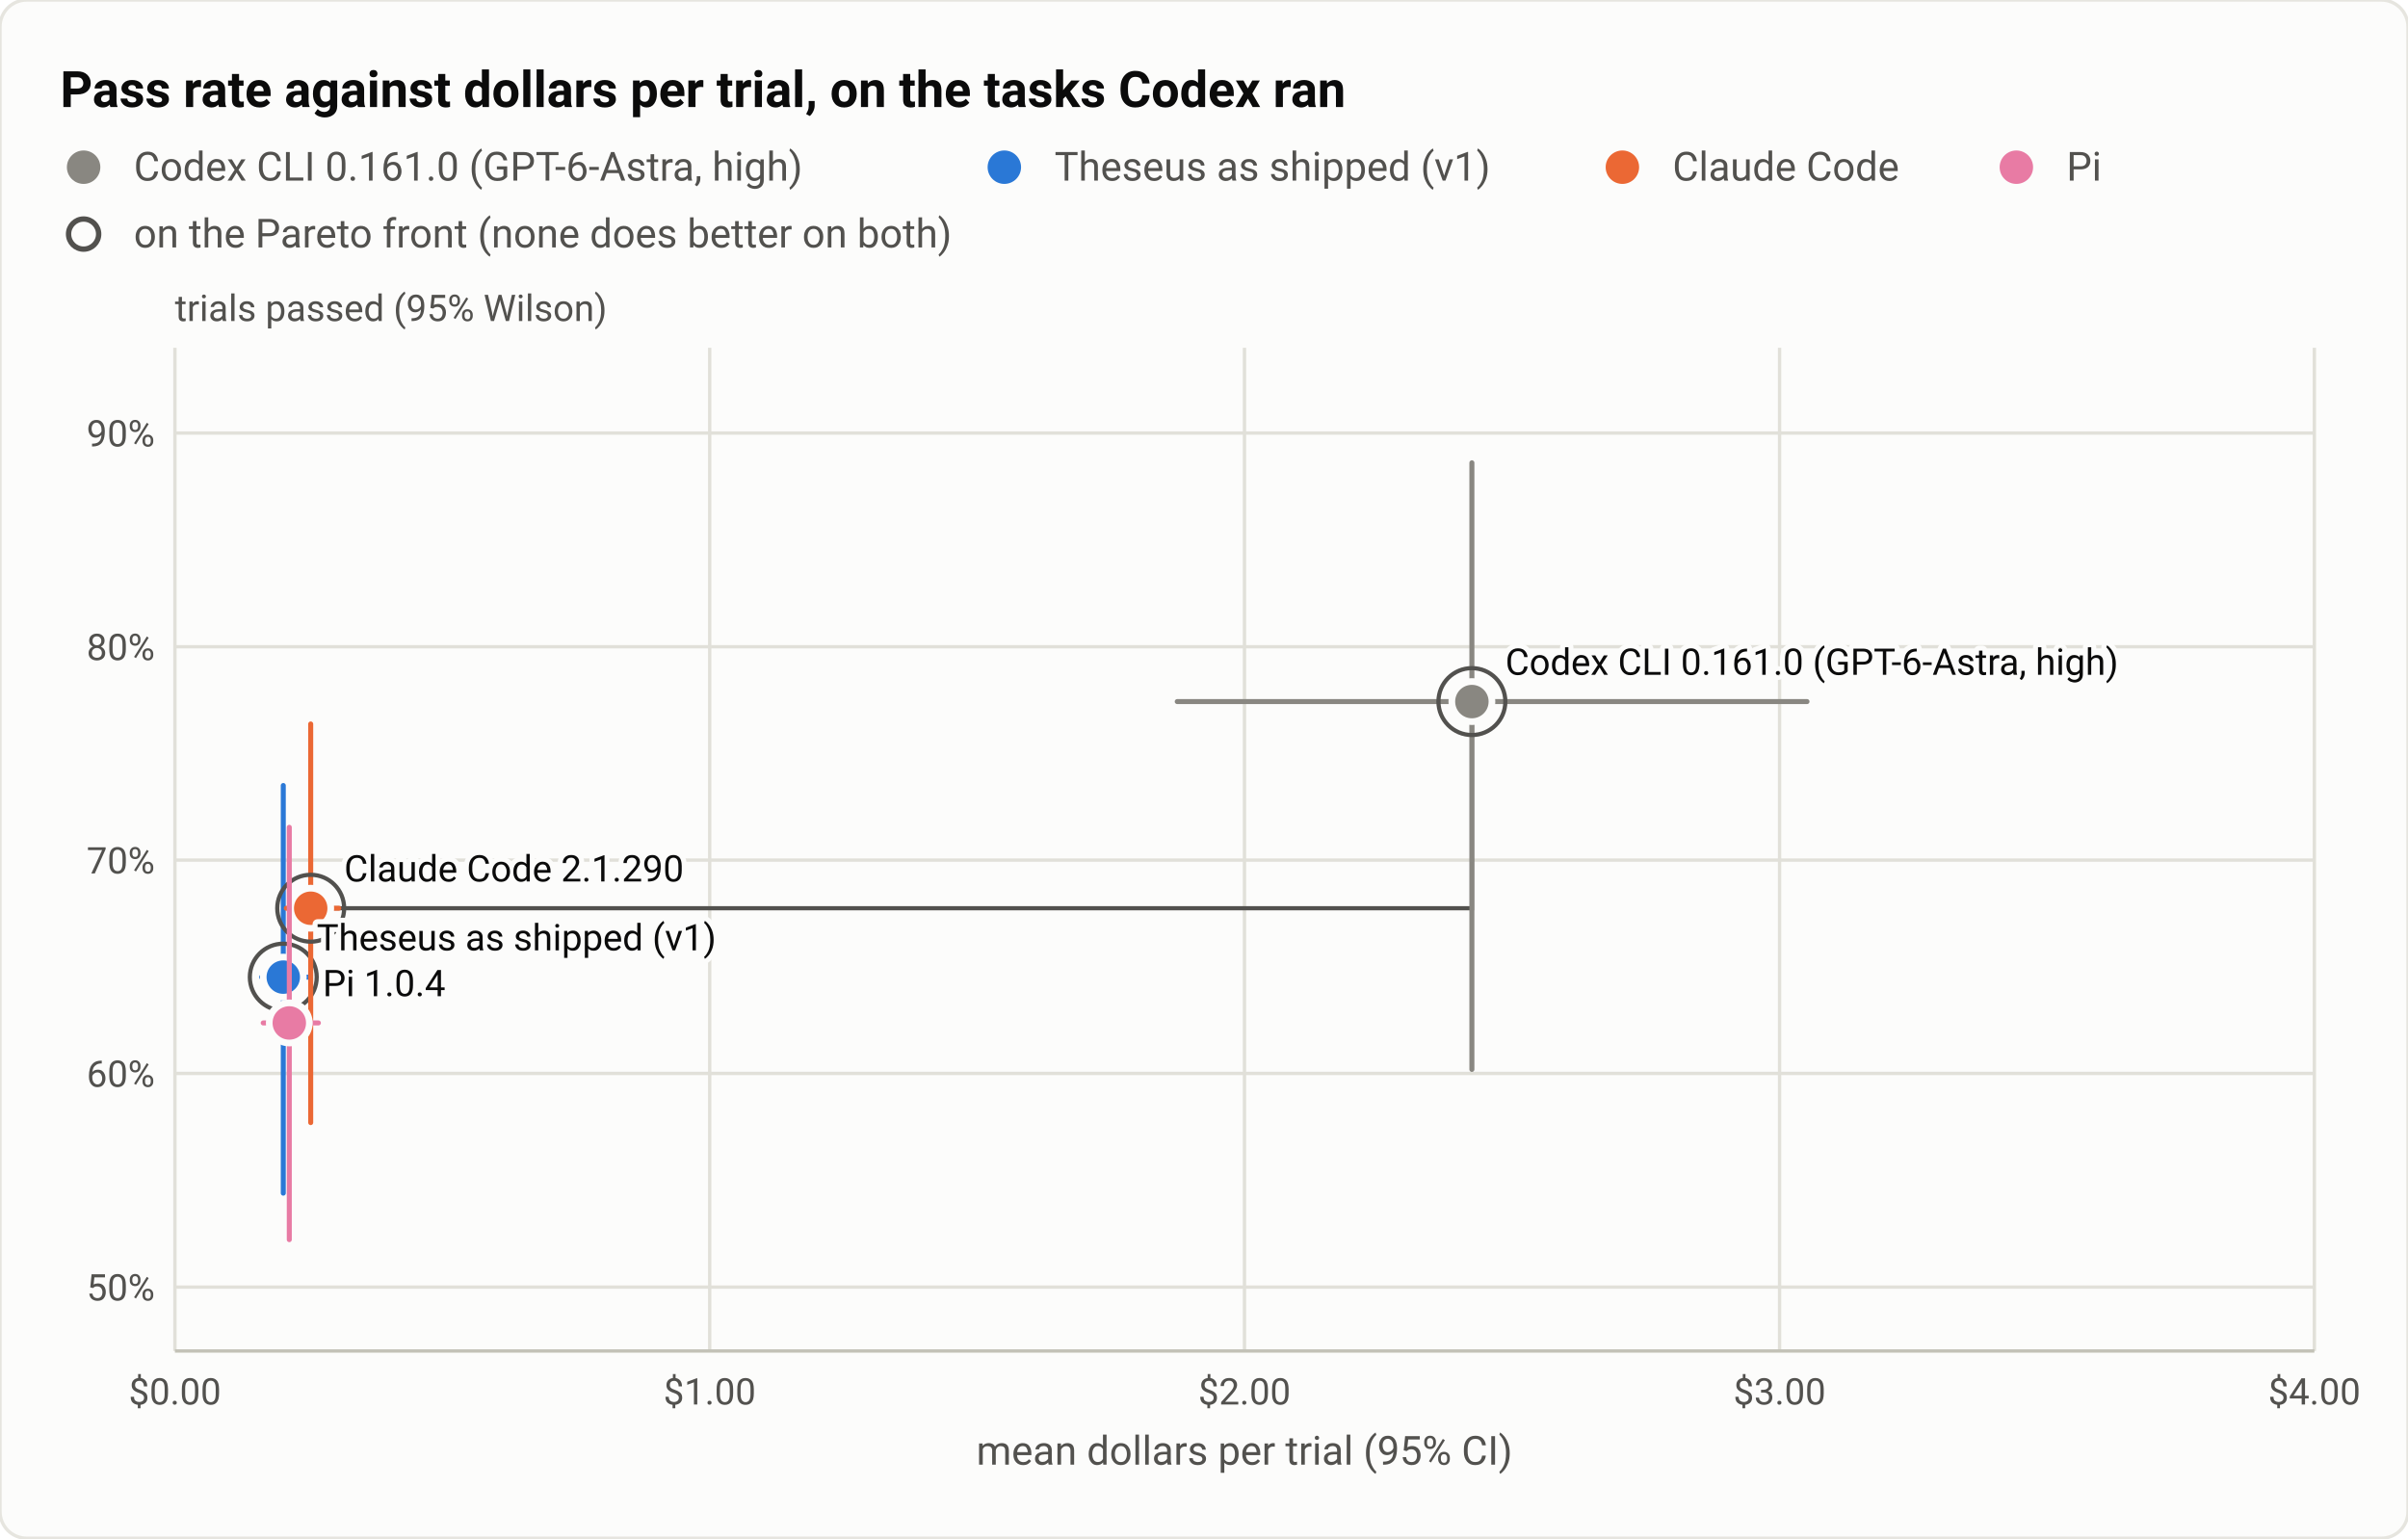
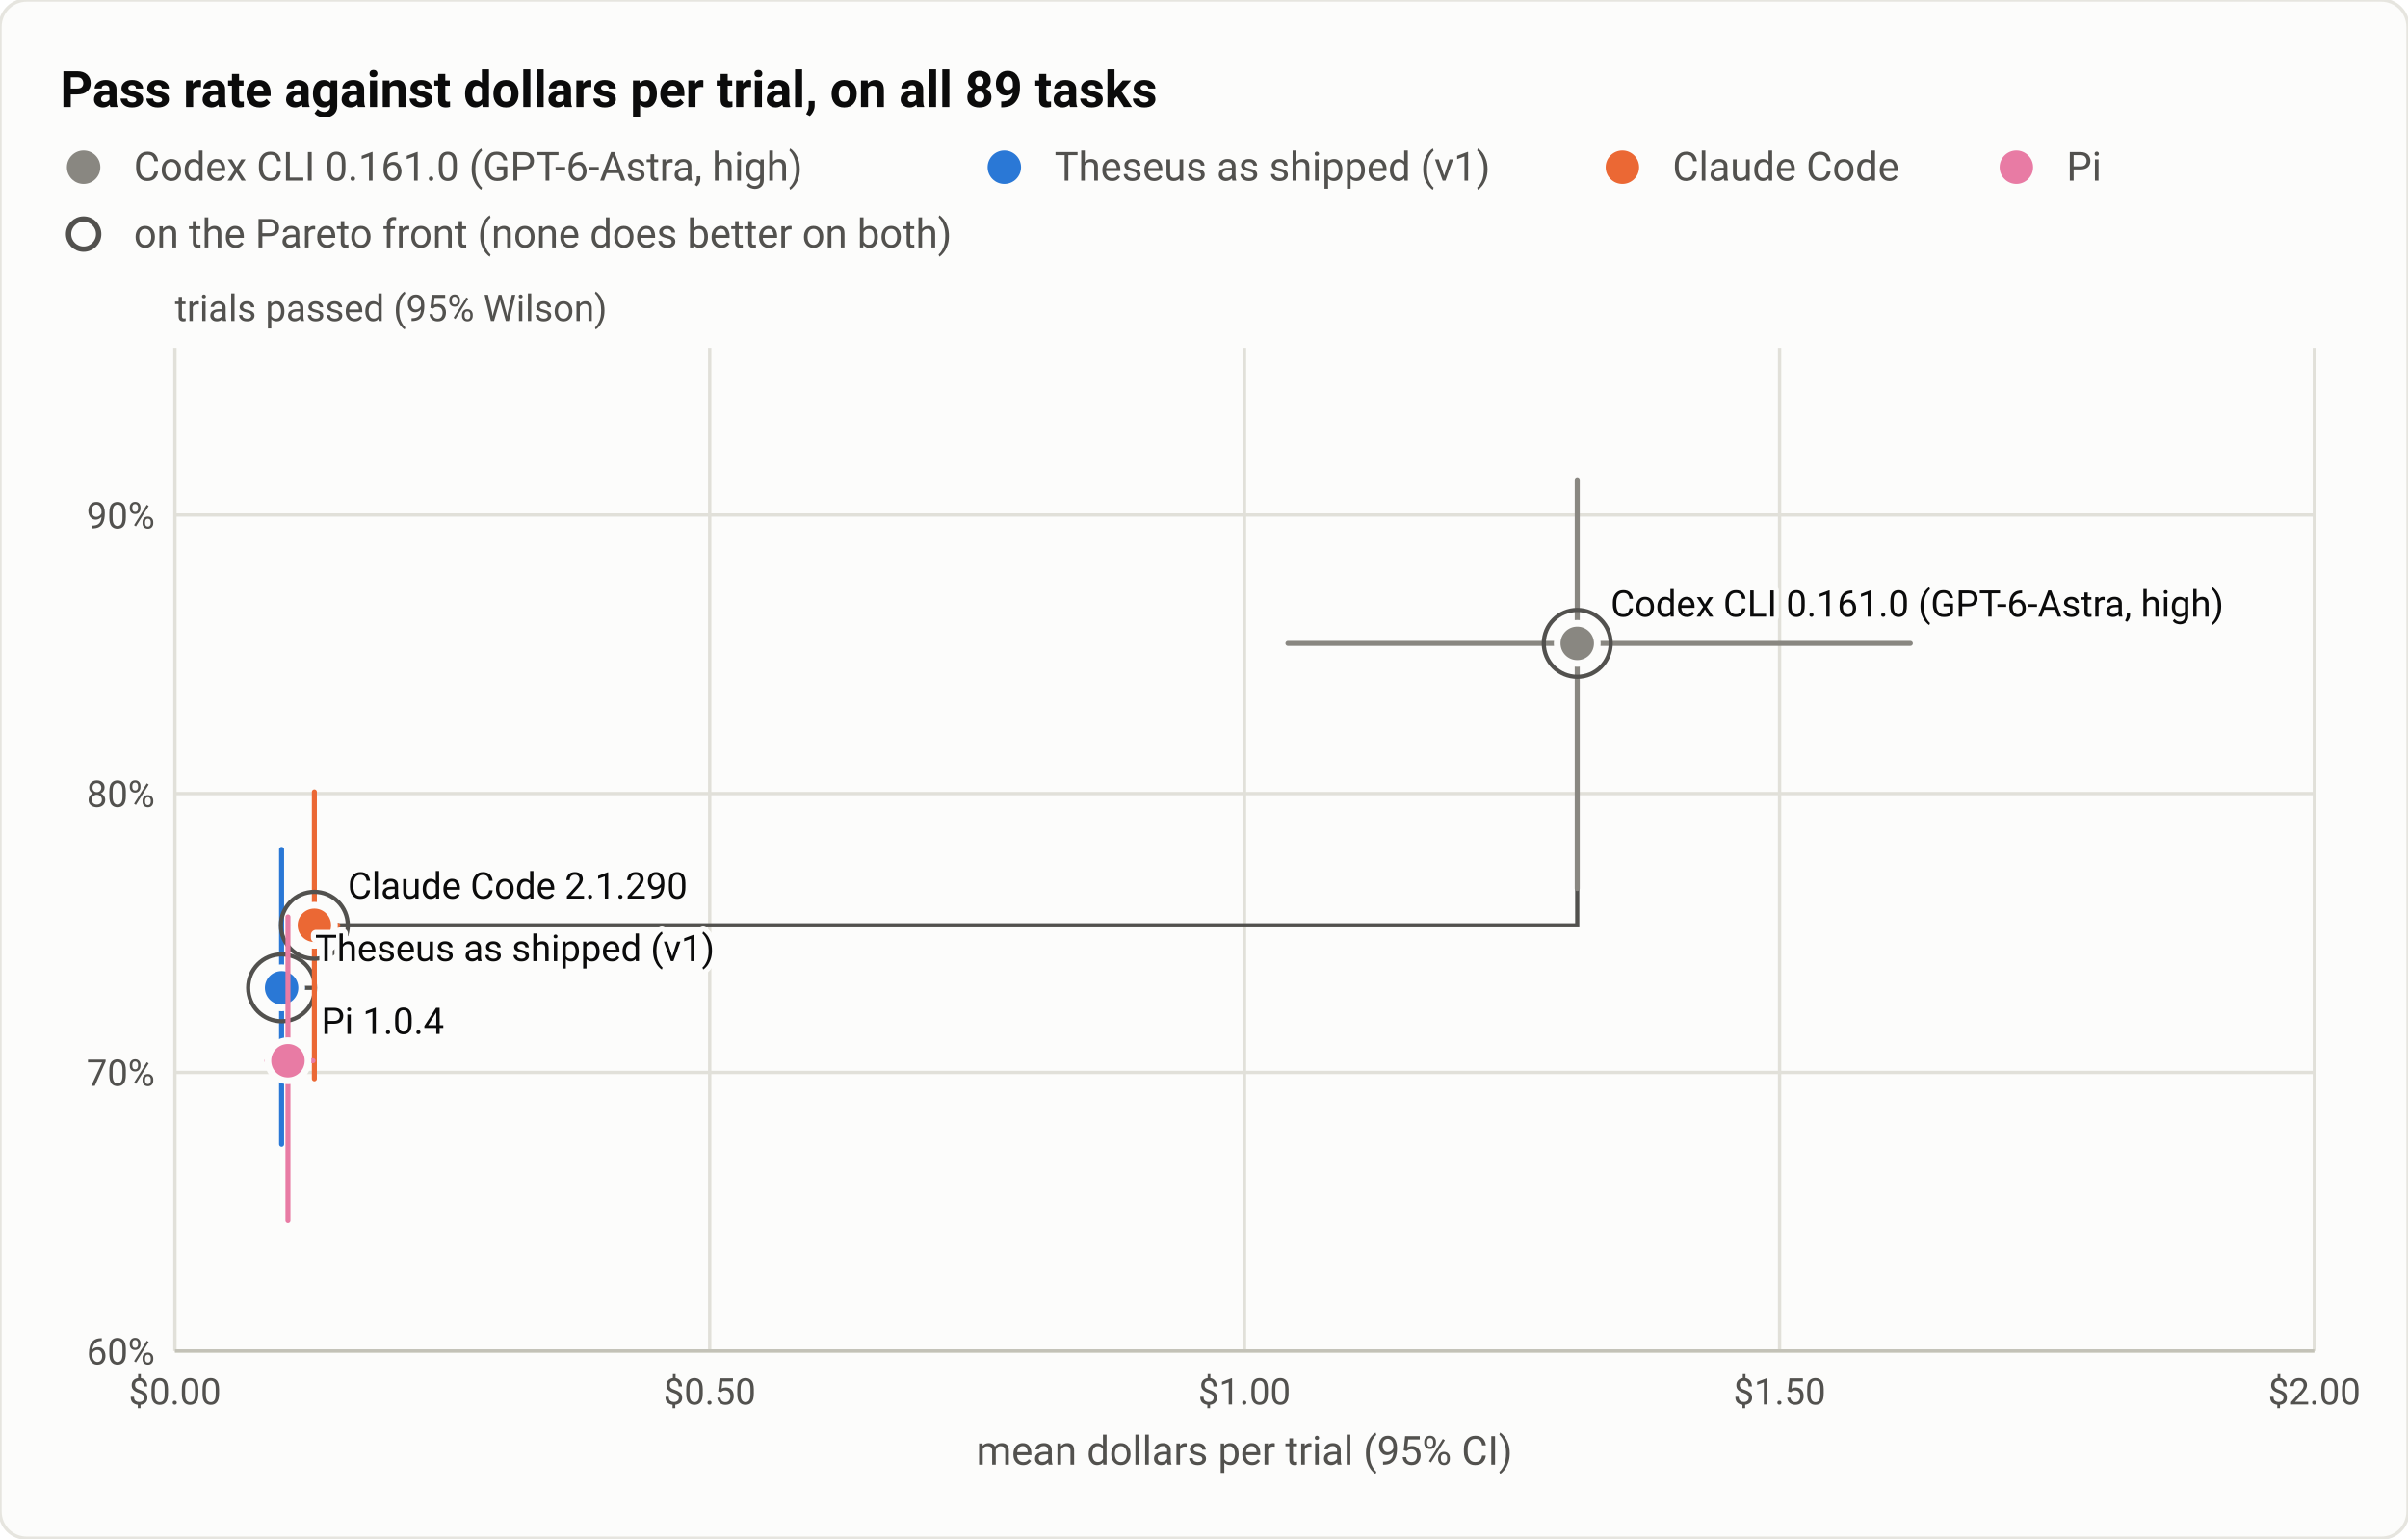
<svg xmlns="http://www.w3.org/2000/svg" width="720" height="460" viewBox="0 0 720 460" role="img" aria-labelledby="t-pareto-dollars-codex t-pareto-dollars-codex-d" font-family="system-ui, -apple-system, 'Segoe UI', Roboto, Helvetica, Arial, sans-serif">
  <rect width="720" height="460" rx="8" fill="#fcfcfb" stroke="#e6e5df" />
-   <text x="18.0" y="32.0" font-size="15" fill="#0b0b0b" font-weight="600">Pass rate against dollars per trial, on the tasks Codex ran</text>
+   <text x="18.0" y="32.0" font-size="15" fill="#0b0b0b" font-weight="600">Pass rate against dollars per trial, on all 89 tasks</text>
  <circle cx="25.0" cy="50.0" r="5" fill="#898781" />
  <text x="40.0" y="54.0" font-size="12" fill="#52514e">Codex CLI 0.161.0 (GPT-6-Astra, high)</text>
  <circle cx="300.3" cy="50.0" r="5" fill="#2a78d6" />
  <text x="315.3" y="54.0" font-size="12" fill="#52514e">Theseus as shipped (v1)</text>
  <circle cx="485.1" cy="50.0" r="5" fill="#eb6834" />
  <text x="500.1" y="54.0" font-size="12" fill="#52514e">Claude Code</text>
  <circle cx="602.9" cy="50.0" r="5" fill="#e87ba4" />
  <text x="617.9" y="54.0" font-size="12" fill="#52514e">Pi</text>
  <circle cx="25.0" cy="70.0" r="4.5" fill="#fcfcfb" stroke="#52514e" stroke-width="1.6" />
  <text x="40.0" y="74.0" font-size="12" fill="#52514e">on the Pareto front (none does better on both)</text>
-   <line x1="52.3" y1="384.9" x2="692.0" y2="384.9" stroke="#e1e0d9" stroke-width="1" />
-   <text x="46.3" y="388.9" font-size="11" fill="#52514e" text-anchor="end" style="font-variant-numeric: tabular-nums">50%</text>
-   <line x1="52.3" y1="321.0" x2="692.0" y2="321.0" stroke="#e1e0d9" stroke-width="1" />
-   <text x="46.3" y="325.0" font-size="11" fill="#52514e" text-anchor="end" style="font-variant-numeric: tabular-nums">60%</text>
-   <line x1="52.3" y1="257.2" x2="692.0" y2="257.2" stroke="#e1e0d9" stroke-width="1" />
-   <text x="46.3" y="261.2" font-size="11" fill="#52514e" text-anchor="end" style="font-variant-numeric: tabular-nums">70%</text>
-   <line x1="52.3" y1="193.4" x2="692.0" y2="193.4" stroke="#e1e0d9" stroke-width="1" />
-   <text x="46.3" y="197.4" font-size="11" fill="#52514e" text-anchor="end" style="font-variant-numeric: tabular-nums">80%</text>
-   <line x1="52.3" y1="129.5" x2="692.0" y2="129.5" stroke="#e1e0d9" stroke-width="1" />
-   <text x="46.3" y="133.5" font-size="11" fill="#52514e" text-anchor="end" style="font-variant-numeric: tabular-nums">90%</text>
+   <line x1="52.3" y1="404.0" x2="692.0" y2="404.0" stroke="#e1e0d9" stroke-width="1" />
+   <text x="46.3" y="408.0" font-size="11" fill="#52514e" text-anchor="end" style="font-variant-numeric: tabular-nums">60%</text>
+   <line x1="52.3" y1="320.7" x2="692.0" y2="320.7" stroke="#e1e0d9" stroke-width="1" />
+   <text x="46.3" y="324.7" font-size="11" fill="#52514e" text-anchor="end" style="font-variant-numeric: tabular-nums">70%</text>
+   <line x1="52.3" y1="237.3" x2="692.0" y2="237.3" stroke="#e1e0d9" stroke-width="1" />
+   <text x="46.3" y="241.3" font-size="11" fill="#52514e" text-anchor="end" style="font-variant-numeric: tabular-nums">80%</text>
+   <line x1="52.3" y1="154.0" x2="692.0" y2="154.0" stroke="#e1e0d9" stroke-width="1" />
+   <text x="46.3" y="158.0" font-size="11" fill="#52514e" text-anchor="end" style="font-variant-numeric: tabular-nums">90%</text>
  <text x="52.3" y="96.0" font-size="11" fill="#52514e">trials passed (95% Wilson)</text>
  <line x1="52.3" y1="104.0" x2="52.3" y2="404.0" stroke="#e1e0d9" stroke-width="1" />
  <text x="52.3" y="420.0" font-size="11" fill="#52514e" text-anchor="middle" style="font-variant-numeric: tabular-nums">$0.00</text>
  <line x1="212.2" y1="104.0" x2="212.2" y2="404.0" stroke="#e1e0d9" stroke-width="1" />
-   <text x="212.2" y="420.0" font-size="11" fill="#52514e" text-anchor="middle" style="font-variant-numeric: tabular-nums">$1.00</text>
+   <text x="212.2" y="420.0" font-size="11" fill="#52514e" text-anchor="middle" style="font-variant-numeric: tabular-nums">$0.50</text>
  <line x1="372.1" y1="104.0" x2="372.1" y2="404.0" stroke="#e1e0d9" stroke-width="1" />
-   <text x="372.1" y="420.0" font-size="11" fill="#52514e" text-anchor="middle" style="font-variant-numeric: tabular-nums">$2.00</text>
+   <text x="372.1" y="420.0" font-size="11" fill="#52514e" text-anchor="middle" style="font-variant-numeric: tabular-nums">$1.00</text>
  <line x1="532.1" y1="104.0" x2="532.1" y2="404.0" stroke="#e1e0d9" stroke-width="1" />
-   <text x="532.1" y="420.0" font-size="11" fill="#52514e" text-anchor="middle" style="font-variant-numeric: tabular-nums">$3.00</text>
+   <text x="532.1" y="420.0" font-size="11" fill="#52514e" text-anchor="middle" style="font-variant-numeric: tabular-nums">$1.50</text>
  <line x1="692.0" y1="104.0" x2="692.0" y2="404.0" stroke="#e1e0d9" stroke-width="1" />
-   <text x="692.0" y="420.0" font-size="11" fill="#52514e" text-anchor="middle" style="font-variant-numeric: tabular-nums">$4.00</text>
+   <text x="692.0" y="420.0" font-size="11" fill="#52514e" text-anchor="middle" style="font-variant-numeric: tabular-nums">$2.00</text>
  <line x1="52.3" y1="404.0" x2="692.0" y2="404.0" stroke="#c3c2b7" stroke-width="1" />
  <text x="372.1" y="438.0" font-size="12" fill="#52514e" text-anchor="middle">mean dollars per trial (95% CI)</text>
-   <path d="M84.7,292.2H92.9V271.6H440.1V209.8" fill="none" stroke="#52514e" stroke-width="1.25" />
+   <path d="M84.2,295.4H94.0V276.7H471.6V192.4" fill="none" stroke="#52514e" stroke-width="1.25" />
  <g>
-     <line x1="352.0" y1="209.8" x2="540.3" y2="209.8" stroke="#898781" stroke-width="1.5" stroke-linecap="round" />
-     <line x1="440.1" y1="319.8" x2="440.1" y2="138.4" stroke="#898781" stroke-width="1.5" stroke-linecap="round" />
-     <circle cx="440.1" cy="209.8" r="12" fill="transparent" />
-     <circle cx="440.1" cy="209.8" r="6" fill="#898781" stroke="#fcfcfb" stroke-width="2" />
+     <line x1="385.1" y1="192.4" x2="571.2" y2="192.4" stroke="#898781" stroke-width="1.5" stroke-linecap="round" />
+     <line x1="471.6" y1="265.7" x2="471.6" y2="143.5" stroke="#898781" stroke-width="1.5" stroke-linecap="round" />
+     <circle cx="471.6" cy="192.4" r="12" fill="transparent" />
+     <circle cx="471.6" cy="192.4" r="6" fill="#898781" stroke="#fcfcfb" stroke-width="2" />
  </g>
-   <circle cx="440.1" cy="209.8" r="10" fill="none" stroke="#52514e" stroke-width="1.25" />
+   <circle cx="471.6" cy="192.4" r="10" fill="none" stroke="#52514e" stroke-width="1.25" />
  <g>
-     <line x1="78.2" y1="292.2" x2="92.3" y2="292.2" stroke="#2a78d6" stroke-width="1.5" stroke-linecap="round" />
-     <line x1="84.7" y1="356.8" x2="84.7" y2="234.9" stroke="#2a78d6" stroke-width="1.5" stroke-linecap="round" />
-     <circle cx="84.7" cy="292.2" r="12" fill="transparent" />
-     <circle cx="84.7" cy="292.2" r="6" fill="#2a78d6" stroke="#fcfcfb" stroke-width="2" />
+     <line x1="78.6" y1="295.4" x2="90.5" y2="295.4" stroke="#2a78d6" stroke-width="1.5" stroke-linecap="round" />
+     <line x1="84.2" y1="342.2" x2="84.2" y2="254.0" stroke="#2a78d6" stroke-width="1.5" stroke-linecap="round" />
+     <circle cx="84.2" cy="295.4" r="12" fill="transparent" />
+     <circle cx="84.2" cy="295.4" r="6" fill="#2a78d6" stroke="#fcfcfb" stroke-width="2" />
  </g>
-   <circle cx="84.7" cy="292.2" r="10" fill="none" stroke="#52514e" stroke-width="1.25" />
+   <circle cx="84.2" cy="295.4" r="10" fill="none" stroke="#52514e" stroke-width="1.25" />
  <g>
-     <line x1="85.6" y1="271.6" x2="101.3" y2="271.6" stroke="#eb6834" stroke-width="1.5" stroke-linecap="round" />
-     <line x1="92.9" y1="335.7" x2="92.9" y2="216.5" stroke="#eb6834" stroke-width="1.5" stroke-linecap="round" />
-     <circle cx="92.9" cy="271.6" r="12" fill="transparent" />
-     <circle cx="92.9" cy="271.6" r="6" fill="#eb6834" stroke="#fcfcfb" stroke-width="2" />
+     <line x1="87.9" y1="276.7" x2="101.0" y2="276.7" stroke="#eb6834" stroke-width="1.5" stroke-linecap="round" />
+     <line x1="94.0" y1="322.6" x2="94.0" y2="236.8" stroke="#eb6834" stroke-width="1.5" stroke-linecap="round" />
+     <circle cx="94.0" cy="276.7" r="12" fill="transparent" />
+     <circle cx="94.0" cy="276.7" r="6" fill="#eb6834" stroke="#fcfcfb" stroke-width="2" />
  </g>
-   <circle cx="92.9" cy="271.6" r="10" fill="none" stroke="#52514e" stroke-width="1.25" />
+   <circle cx="94.0" cy="276.7" r="10" fill="none" stroke="#52514e" stroke-width="1.25" />
  <g>
-     <line x1="78.7" y1="305.9" x2="95.2" y2="305.9" stroke="#e87ba4" stroke-width="1.5" stroke-linecap="round" />
-     <line x1="86.5" y1="370.7" x2="86.5" y2="247.4" stroke="#e87ba4" stroke-width="1.5" stroke-linecap="round" />
-     <circle cx="86.5" cy="305.9" r="12" fill="transparent" />
-     <circle cx="86.5" cy="305.9" r="6" fill="#e87ba4" stroke="#fcfcfb" stroke-width="2" />
+     <line x1="79.8" y1="317.2" x2="93.6" y2="317.2" stroke="#e87ba4" stroke-width="1.5" stroke-linecap="round" />
+     <line x1="86.1" y1="365.0" x2="86.1" y2="274.2" stroke="#e87ba4" stroke-width="1.5" stroke-linecap="round" />
+     <circle cx="86.1" cy="317.2" r="12" fill="transparent" />
+     <circle cx="86.1" cy="317.2" r="6" fill="#e87ba4" stroke="#fcfcfb" stroke-width="2" />
  </g>
-   <text x="450.1" y="201.8" font-size="11" fill="#0b0b0b" stroke="#fcfcfb" stroke-width="3" stroke-linejoin="round" paint-order="stroke">Codex CLI 0.161.0 (GPT-6-Astra, high)</text>
-   <text x="94.7" y="284.2" font-size="11" fill="#0b0b0b" stroke="#fcfcfb" stroke-width="3" stroke-linejoin="round" paint-order="stroke">Theseus as shipped (v1)</text>
-   <text x="102.9" y="263.6" font-size="11" fill="#0b0b0b" stroke="#fcfcfb" stroke-width="3" stroke-linejoin="round" paint-order="stroke">Claude Code 2.1.290</text>
-   <text x="96.5" y="297.9" font-size="11" fill="#0b0b0b" stroke="#fcfcfb" stroke-width="3" stroke-linejoin="round" paint-order="stroke">Pi 1.0.4</text>
+   <text x="481.6" y="184.4" font-size="11" fill="#0b0b0b" stroke="#fcfcfb" stroke-width="3" stroke-linejoin="round" paint-order="stroke">Codex CLI 0.161.0 (GPT-6-Astra, high)</text>
+   <text x="94.2" y="287.4" font-size="11" fill="#0b0b0b" stroke="#fcfcfb" stroke-width="3" stroke-linejoin="round" paint-order="stroke">Theseus as shipped (v1)</text>
+   <text x="104.0" y="268.7" font-size="11" fill="#0b0b0b" stroke="#fcfcfb" stroke-width="3" stroke-linejoin="round" paint-order="stroke">Claude Code 2.1.290</text>
+   <text x="96.1" y="309.2" font-size="11" fill="#0b0b0b" stroke="#fcfcfb" stroke-width="3" stroke-linejoin="round" paint-order="stroke">Pi 1.0.4</text>
</svg>
